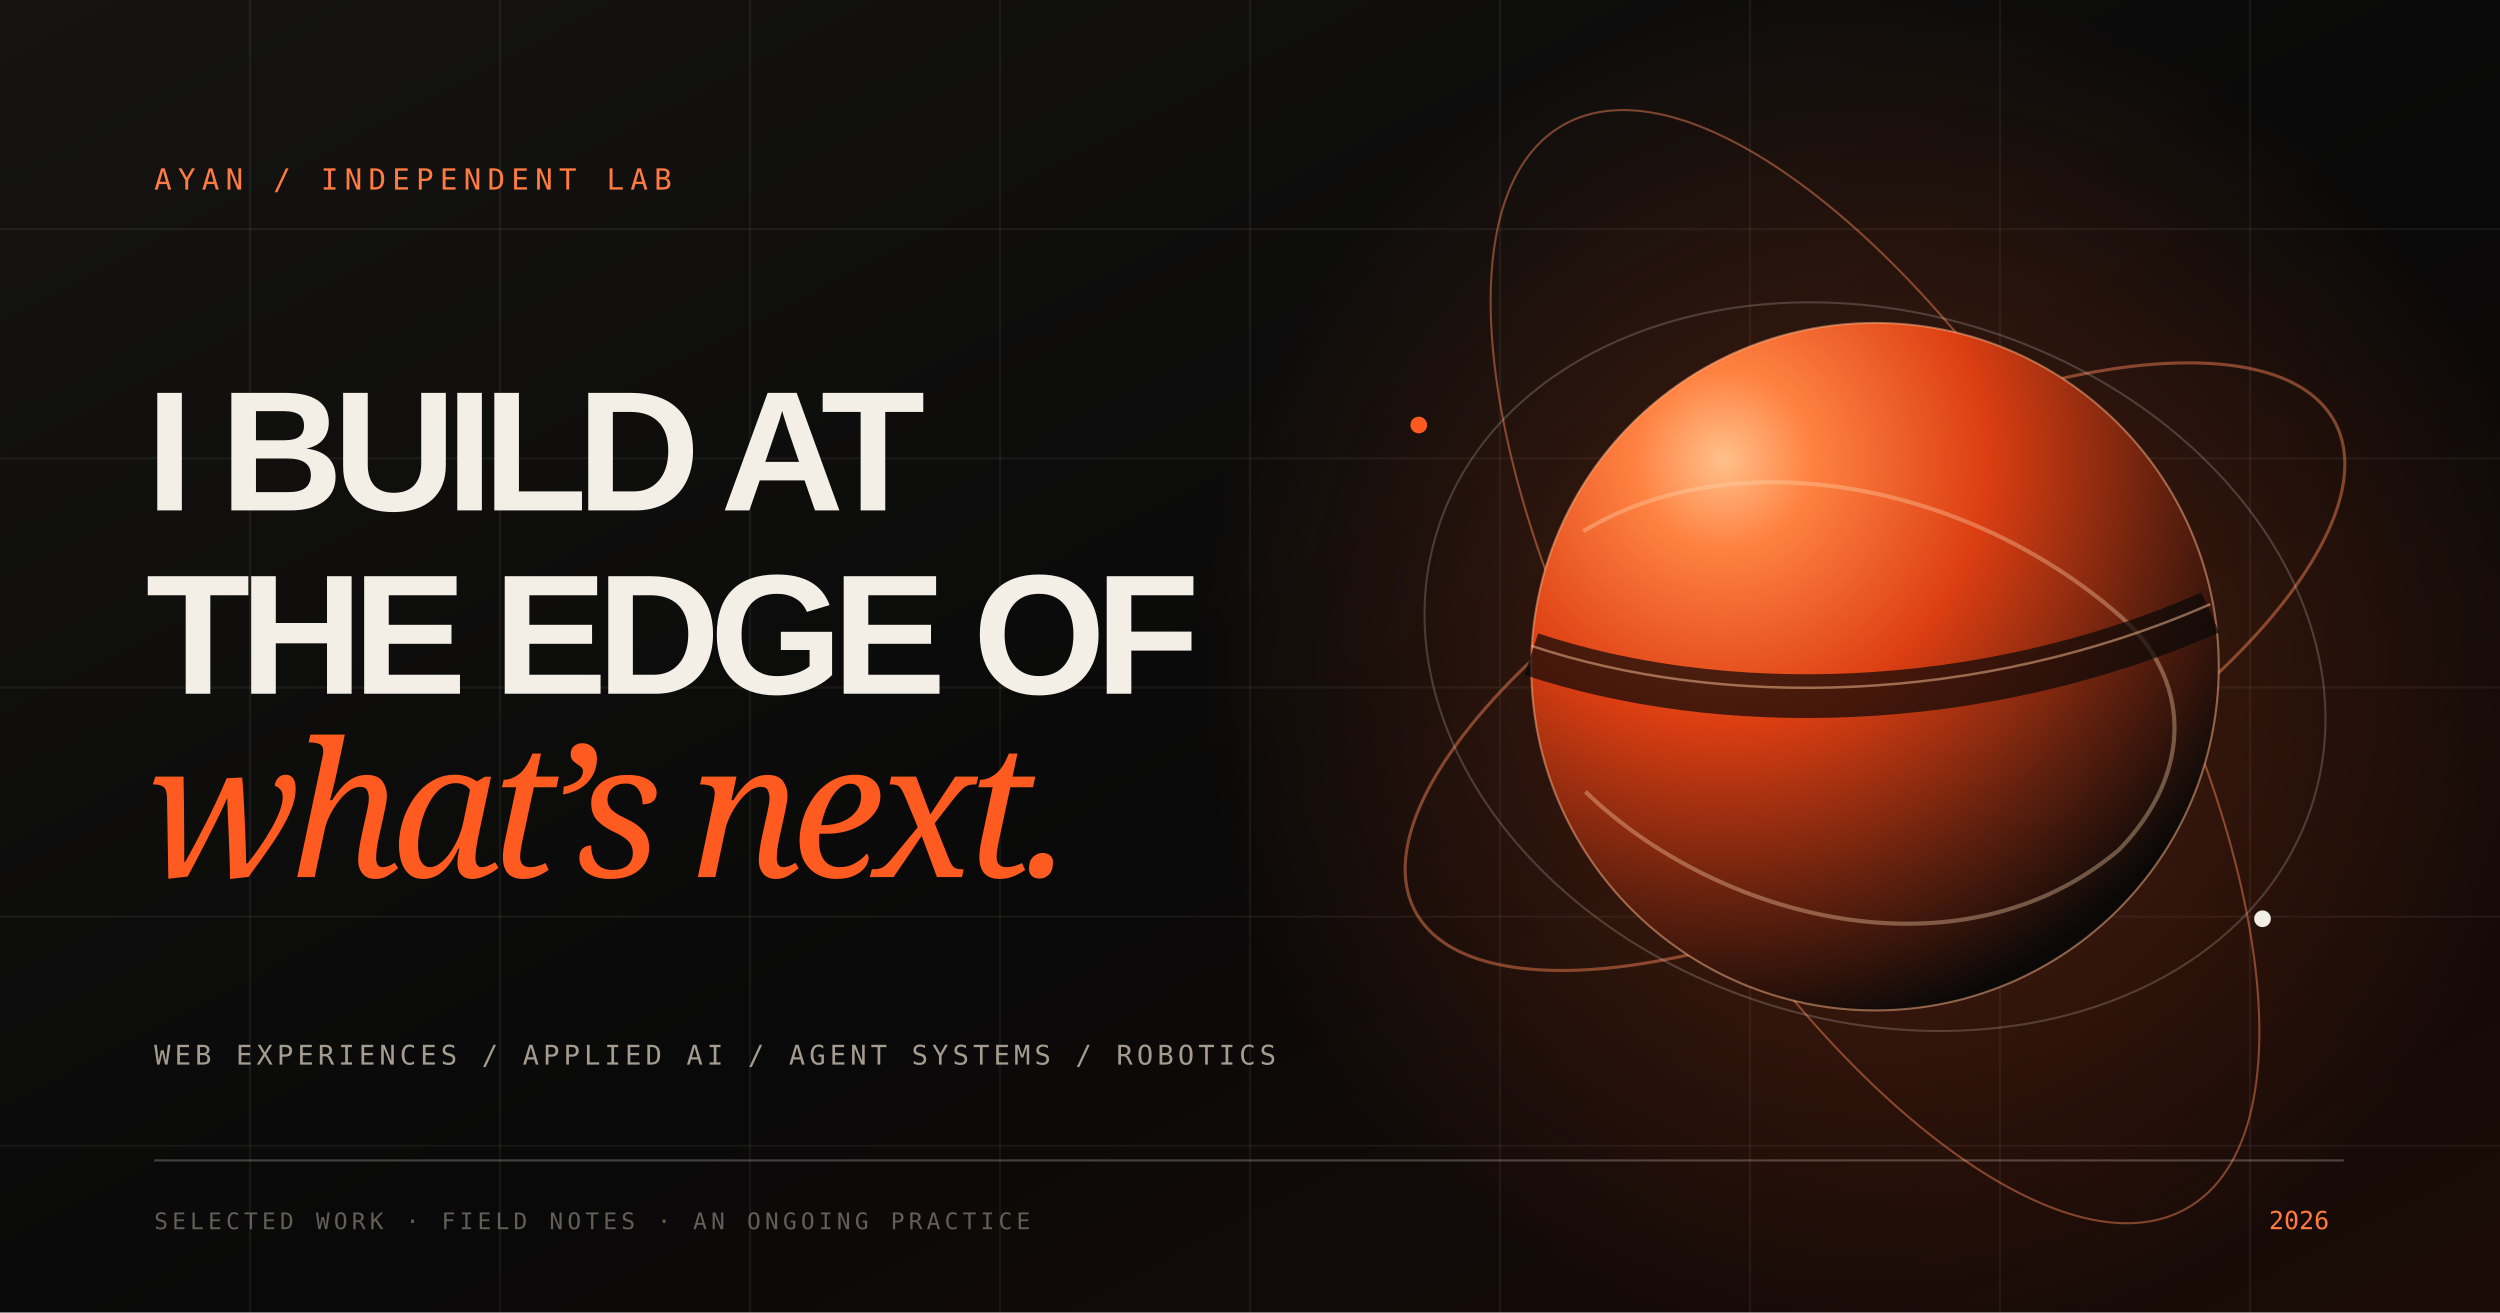
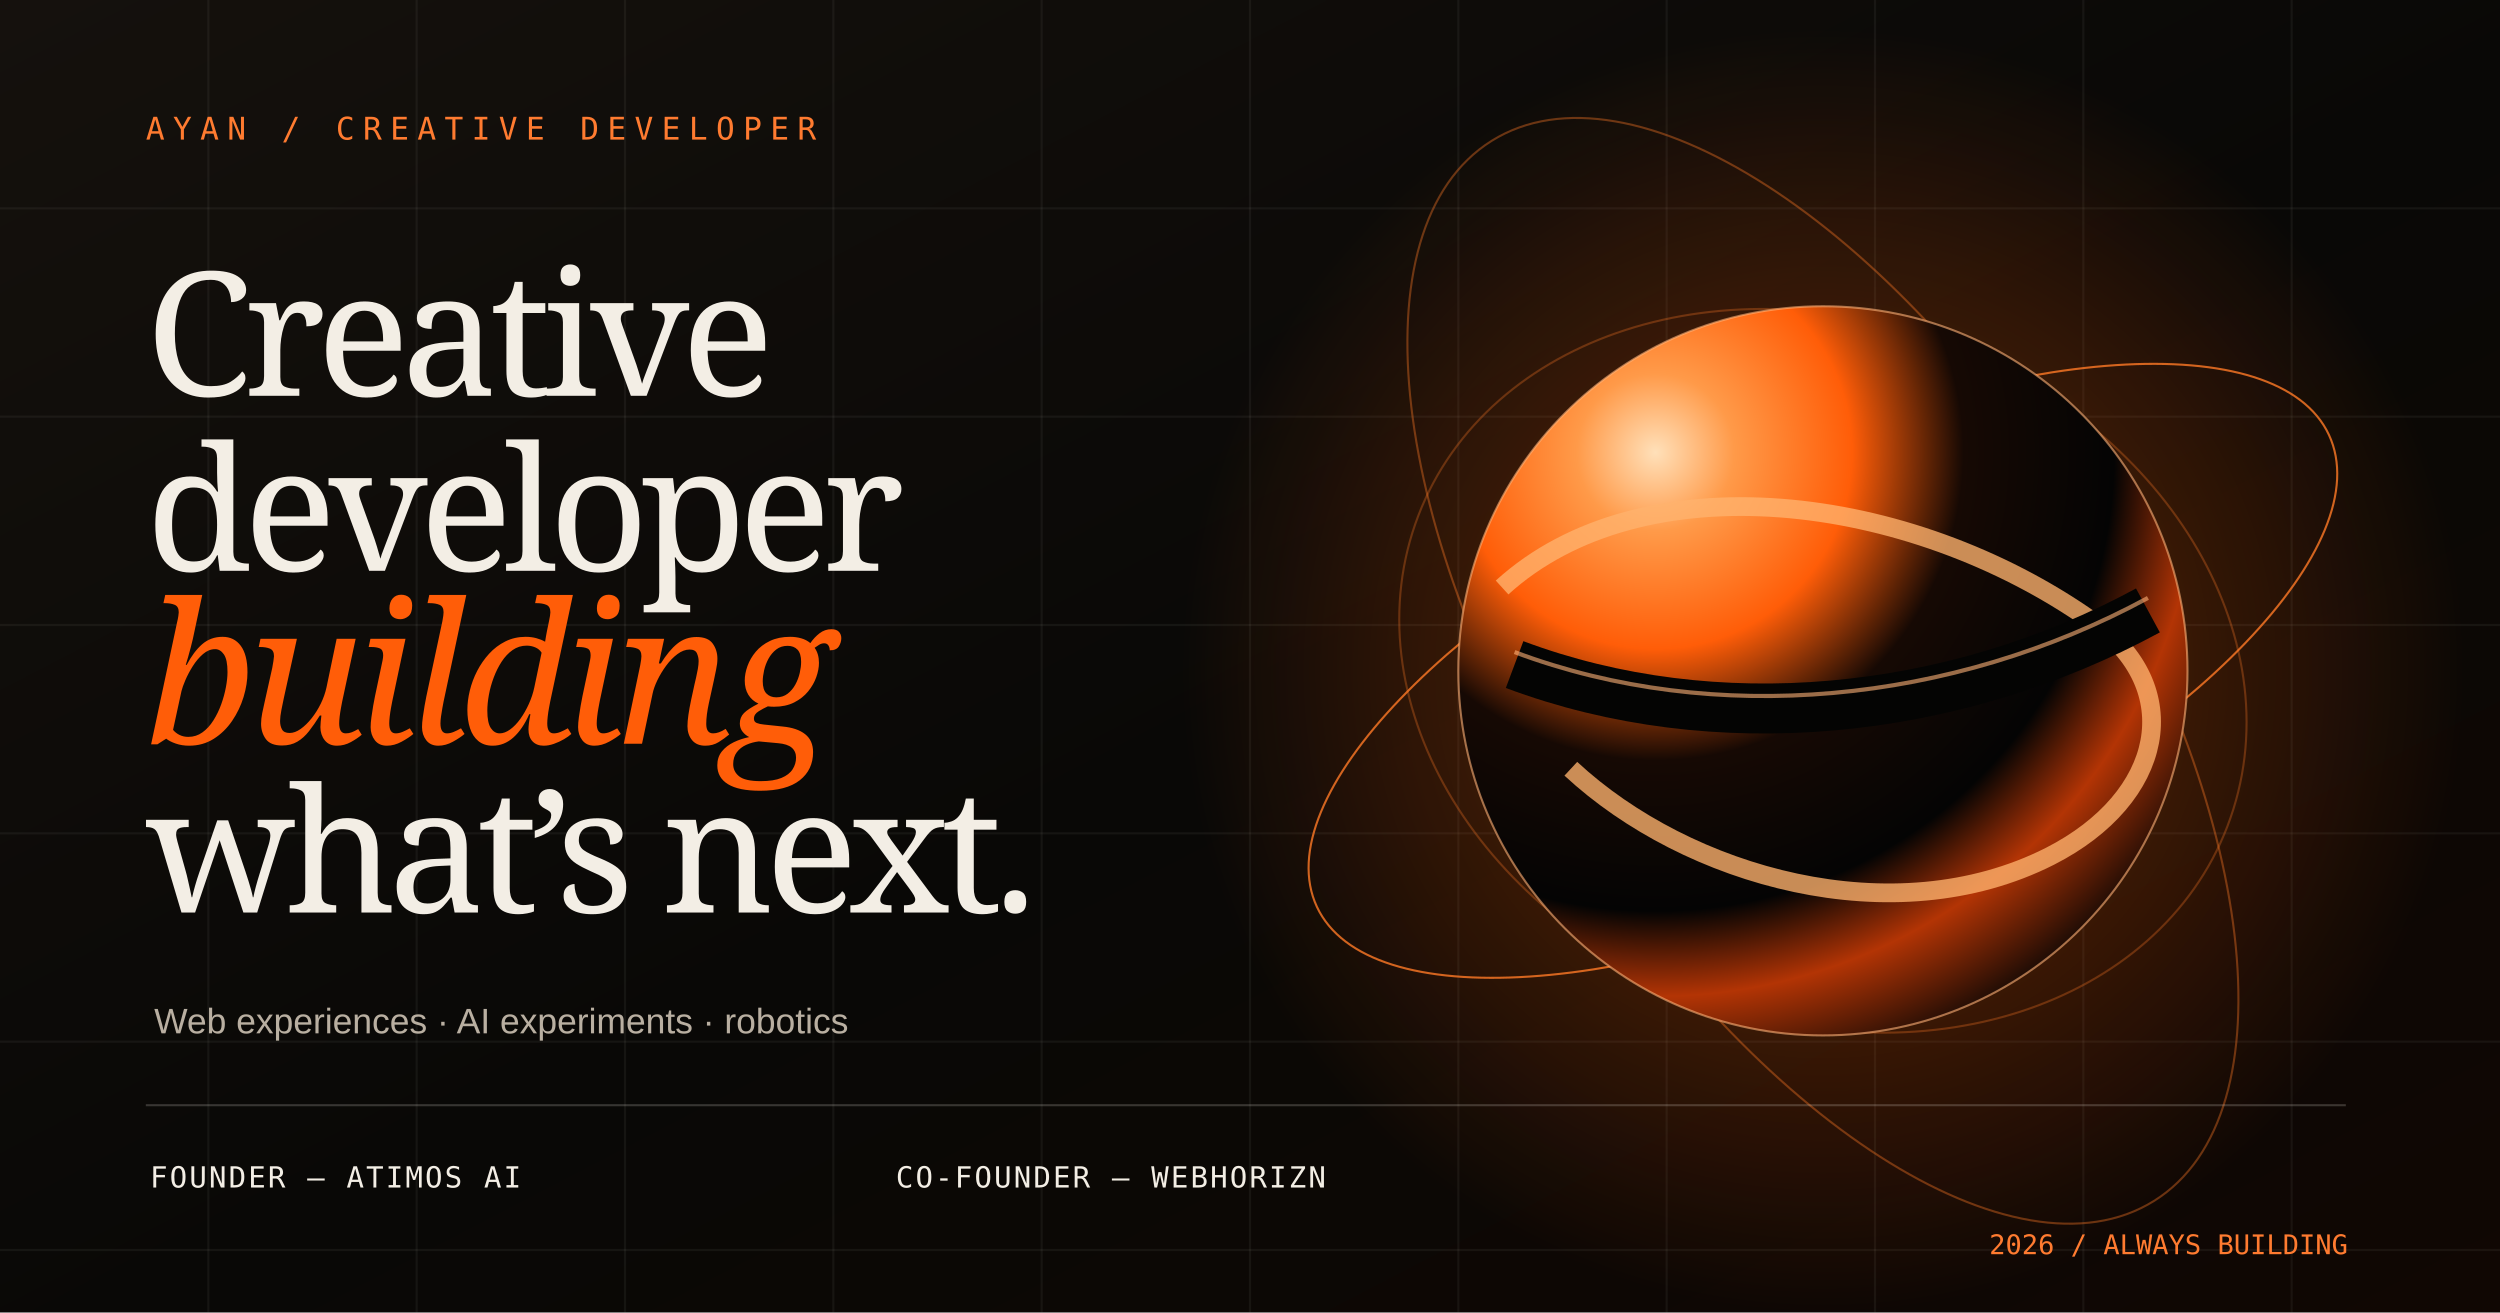
<svg xmlns="http://www.w3.org/2000/svg" width="1200" height="630" viewBox="0 0 1200 630">
  <defs>
    <linearGradient id="bg" x1="0" y1="0" x2="1" y2="1">
-       <stop offset="0" stop-color="#151412" />
-       <stop offset=".55" stop-color="#090909" />
-       <stop offset="1" stop-color="#1b0b06" />
+       <stop offset="0" stop-color="#15110d" />
+       <stop offset=".53" stop-color="#090806" />
+       <stop offset="1" stop-color="#100703" />
    </linearGradient>
-     <radialGradient id="orb" cx=".28" cy=".2" r=".85">
-       <stop offset="0" stop-color="#ffc08b" />
-       <stop offset=".15" stop-color="#ff8242" />
-       <stop offset=".45" stop-color="#dc3e12" />
-       <stop offset=".76" stop-color="#61200e" />
-       <stop offset="1" stop-color="#0b0908" />
+     <radialGradient id="orb" cx=".27" cy=".2" r=".9">
+       <stop offset="0" stop-color="#ffe0b9" />
+       <stop offset=".12" stop-color="#ff9a49" />
+       <stop offset=".3" stop-color="#ff5d08" />
+       <stop offset=".47" stop-color="#160904" />
+       <stop offset=".7" stop-color="#040404" />
+       <stop offset=".83" stop-color="#b33405" />
+       <stop offset="1" stop-color="#080605" />
    </radialGradient>
    <radialGradient id="glow">
-       <stop offset="0" stop-color="#ff5a1f" stop-opacity=".28" />
-       <stop offset="1" stop-color="#ff5a1f" stop-opacity="0" />
+       <stop offset="0" stop-color="#ff5d08" stop-opacity=".42" />
+       <stop offset="1" stop-color="#ff5d08" stop-opacity="0" />
    </radialGradient>
  </defs>
  <rect width="1200" height="630" fill="url(#bg)" />
-   <g stroke="#f3efe7" stroke-opacity=".06" stroke-width="1">
-     <path d="M0 110H1200M0 220H1200M0 330H1200M0 440H1200M0 550H1200" />
-     <path d="M120 0V630M240 0V630M360 0V630M480 0V630M600 0V630M720 0V630M840 0V630M960 0V630M1080 0V630" />
+   <g stroke="#f3eee5" stroke-opacity=".055">
+     <path d="M0 100H1200M0 200H1200M0 300H1200M0 400H1200M0 500H1200M0 600H1200" />
+     <path d="M100 0V630M200 0V630M300 0V630M400 0V630M500 0V630M600 0V630M700 0V630M800 0V630M900 0V630M1000 0V630M1100 0V630" />
  </g>
-   <circle cx="900" cy="320" r="330" fill="url(#glow)" />
-   <g fill="none" stroke="#ff8957" stroke-opacity=".45">
-     <ellipse cx="900" cy="320" rx="250" ry="98" transform="rotate(-28 900 320)" stroke-width="1.5" />
-     <ellipse cx="900" cy="320" rx="300" ry="124" transform="rotate(60 900 320)" />
-     <ellipse cx="900" cy="320" rx="220" ry="170" transform="rotate(17 900 320)" stroke="#f3efe7" stroke-opacity=".2" />
+   <circle cx="875" cy="322" r="310" fill="url(#glow)" />
+   <g fill="none" stroke="#ff7a26">
+     <ellipse cx="875" cy="322" rx="268" ry="104" transform="rotate(-25 875 322)" stroke-opacity=".8" />
+     <ellipse cx="875" cy="322" rx="300" ry="142" transform="rotate(58 875 322)" stroke-opacity=".38" />
+     <ellipse cx="875" cy="322" rx="208" ry="168" transform="rotate(21 875 322)" stroke-opacity=".3" />
  </g>
-   <circle cx="900" cy="320" r="165" fill="url(#orb)" stroke="#ffb789" stroke-opacity=".5" />
-   <path d="M760 255C832 211 944 231 1018 296C1051 325 1054 370 1017 408C941 472 824 441 761 380" fill="none" stroke="#ffd6ae" stroke-opacity=".36" stroke-width="2" />
-   <path d="M735 314C825 344 949 343 1061 294" fill="none" stroke="#080808" stroke-opacity=".7" stroke-width="21" />
-   <path d="M735 310C825 340 949 339 1061 290" fill="none" stroke="#ffc094" stroke-opacity=".5" stroke-width="1.2" />
-   <circle cx="681" cy="204" r="4" fill="#ff5a1f" />
-   <circle cx="1086" cy="441" r="4" fill="#f3efe7" />
-   <text x="74" y="91" fill="#ff7b42" font-family="monospace" font-size="14" letter-spacing="3">AYAN / INDEPENDENT LAB</text>
-   <text x="70" y="245" fill="#f3efe7" font-family="Arial,sans-serif" font-size="82" font-weight="600" letter-spacing="-5">I BUILD AT</text>
-   <text x="70" y="333" fill="#f3efe7" font-family="Arial,sans-serif" font-size="82" font-weight="600" letter-spacing="-5">THE EDGE OF</text>
-   <text x="70" y="421" fill="#ff5a1f" font-family="Georgia,serif" font-size="90" font-style="italic" letter-spacing="-5">what’s next.</text>
-   <text x="74" y="511" fill="#a59c90" font-family="monospace" font-size="13" letter-spacing="2">WEB EXPERIENCES  /  APPLIED AI  /  AGENT SYSTEMS  /  ROBOTICS</text>
-   <path d="M74 557H1125" stroke="#f3efe7" stroke-opacity=".25" />
-   <text x="74" y="590" fill="#635e56" font-family="monospace" font-size="11" letter-spacing="2">SELECTED WORK · FIELD NOTES · AN ONGOING PRACTICE</text>
-   <text x="1118" y="590" text-anchor="end" fill="#ff7b42" font-family="monospace" font-size="12">2026</text>
+   <circle cx="875" cy="322" r="175" fill="url(#orb)" stroke="#ffb378" stroke-opacity=".6" />
+   <path d="M721 282C788 221 916 236 1004 298 1050 330 1039 383 984 411 909 449 810 421 754 369" fill="none" stroke="#ffb26d" stroke-opacity=".78" stroke-width="9" />
+   <path d="M727 319C823 355 937 344 1031 293" fill="none" stroke="#040403" stroke-width="24" />
+   <path d="M727 313C823 349 937 338 1031 287" fill="none" stroke="#ffb378" stroke-opacity=".6" stroke-width="2" />
+   <text x="70" y="67" fill="#ff7b30" font-family="monospace" font-size="15" letter-spacing="4">AYAN / CREATIVE DEVELOPER</text>
+   <text x="70" y="190" fill="#f3eee5" font-family="Georgia,serif" font-size="83" letter-spacing="-4">Creative</text>
+   <text x="70" y="274" fill="#f3eee5" font-family="Georgia,serif" font-size="83" letter-spacing="-4">developer</text>
+   <text x="70" y="357" fill="#ff5d08" font-family="Georgia,serif" font-size="94" font-style="italic" letter-spacing="-4">building</text>
+   <text x="70" y="438" fill="#f3eee5" font-family="Georgia,serif" font-size="83" letter-spacing="-4">what’s next.</text>
+   <text x="74" y="496" fill="#b9afa1" font-family="Arial,sans-serif" font-size="17">Web experiences · AI experiments · robotics</text>
+   <rect x="70" y="530" width="1056" height="1" fill="#f3eee5" fill-opacity=".2" />
+   <text x="72" y="570" fill="#f3eee5" font-family="monospace" font-size="14" letter-spacing="1">FOUNDER — ATIMOS AI</text>
+   <text x="430" y="570" fill="#f3eee5" font-family="monospace" font-size="14" letter-spacing="1">CO-FOUNDER — WEBHORIZN</text>
+   <text x="1127" y="602" text-anchor="end" fill="#ff7b30" font-family="monospace" font-size="13">2026 / ALWAYS BUILDING</text>
</svg>
